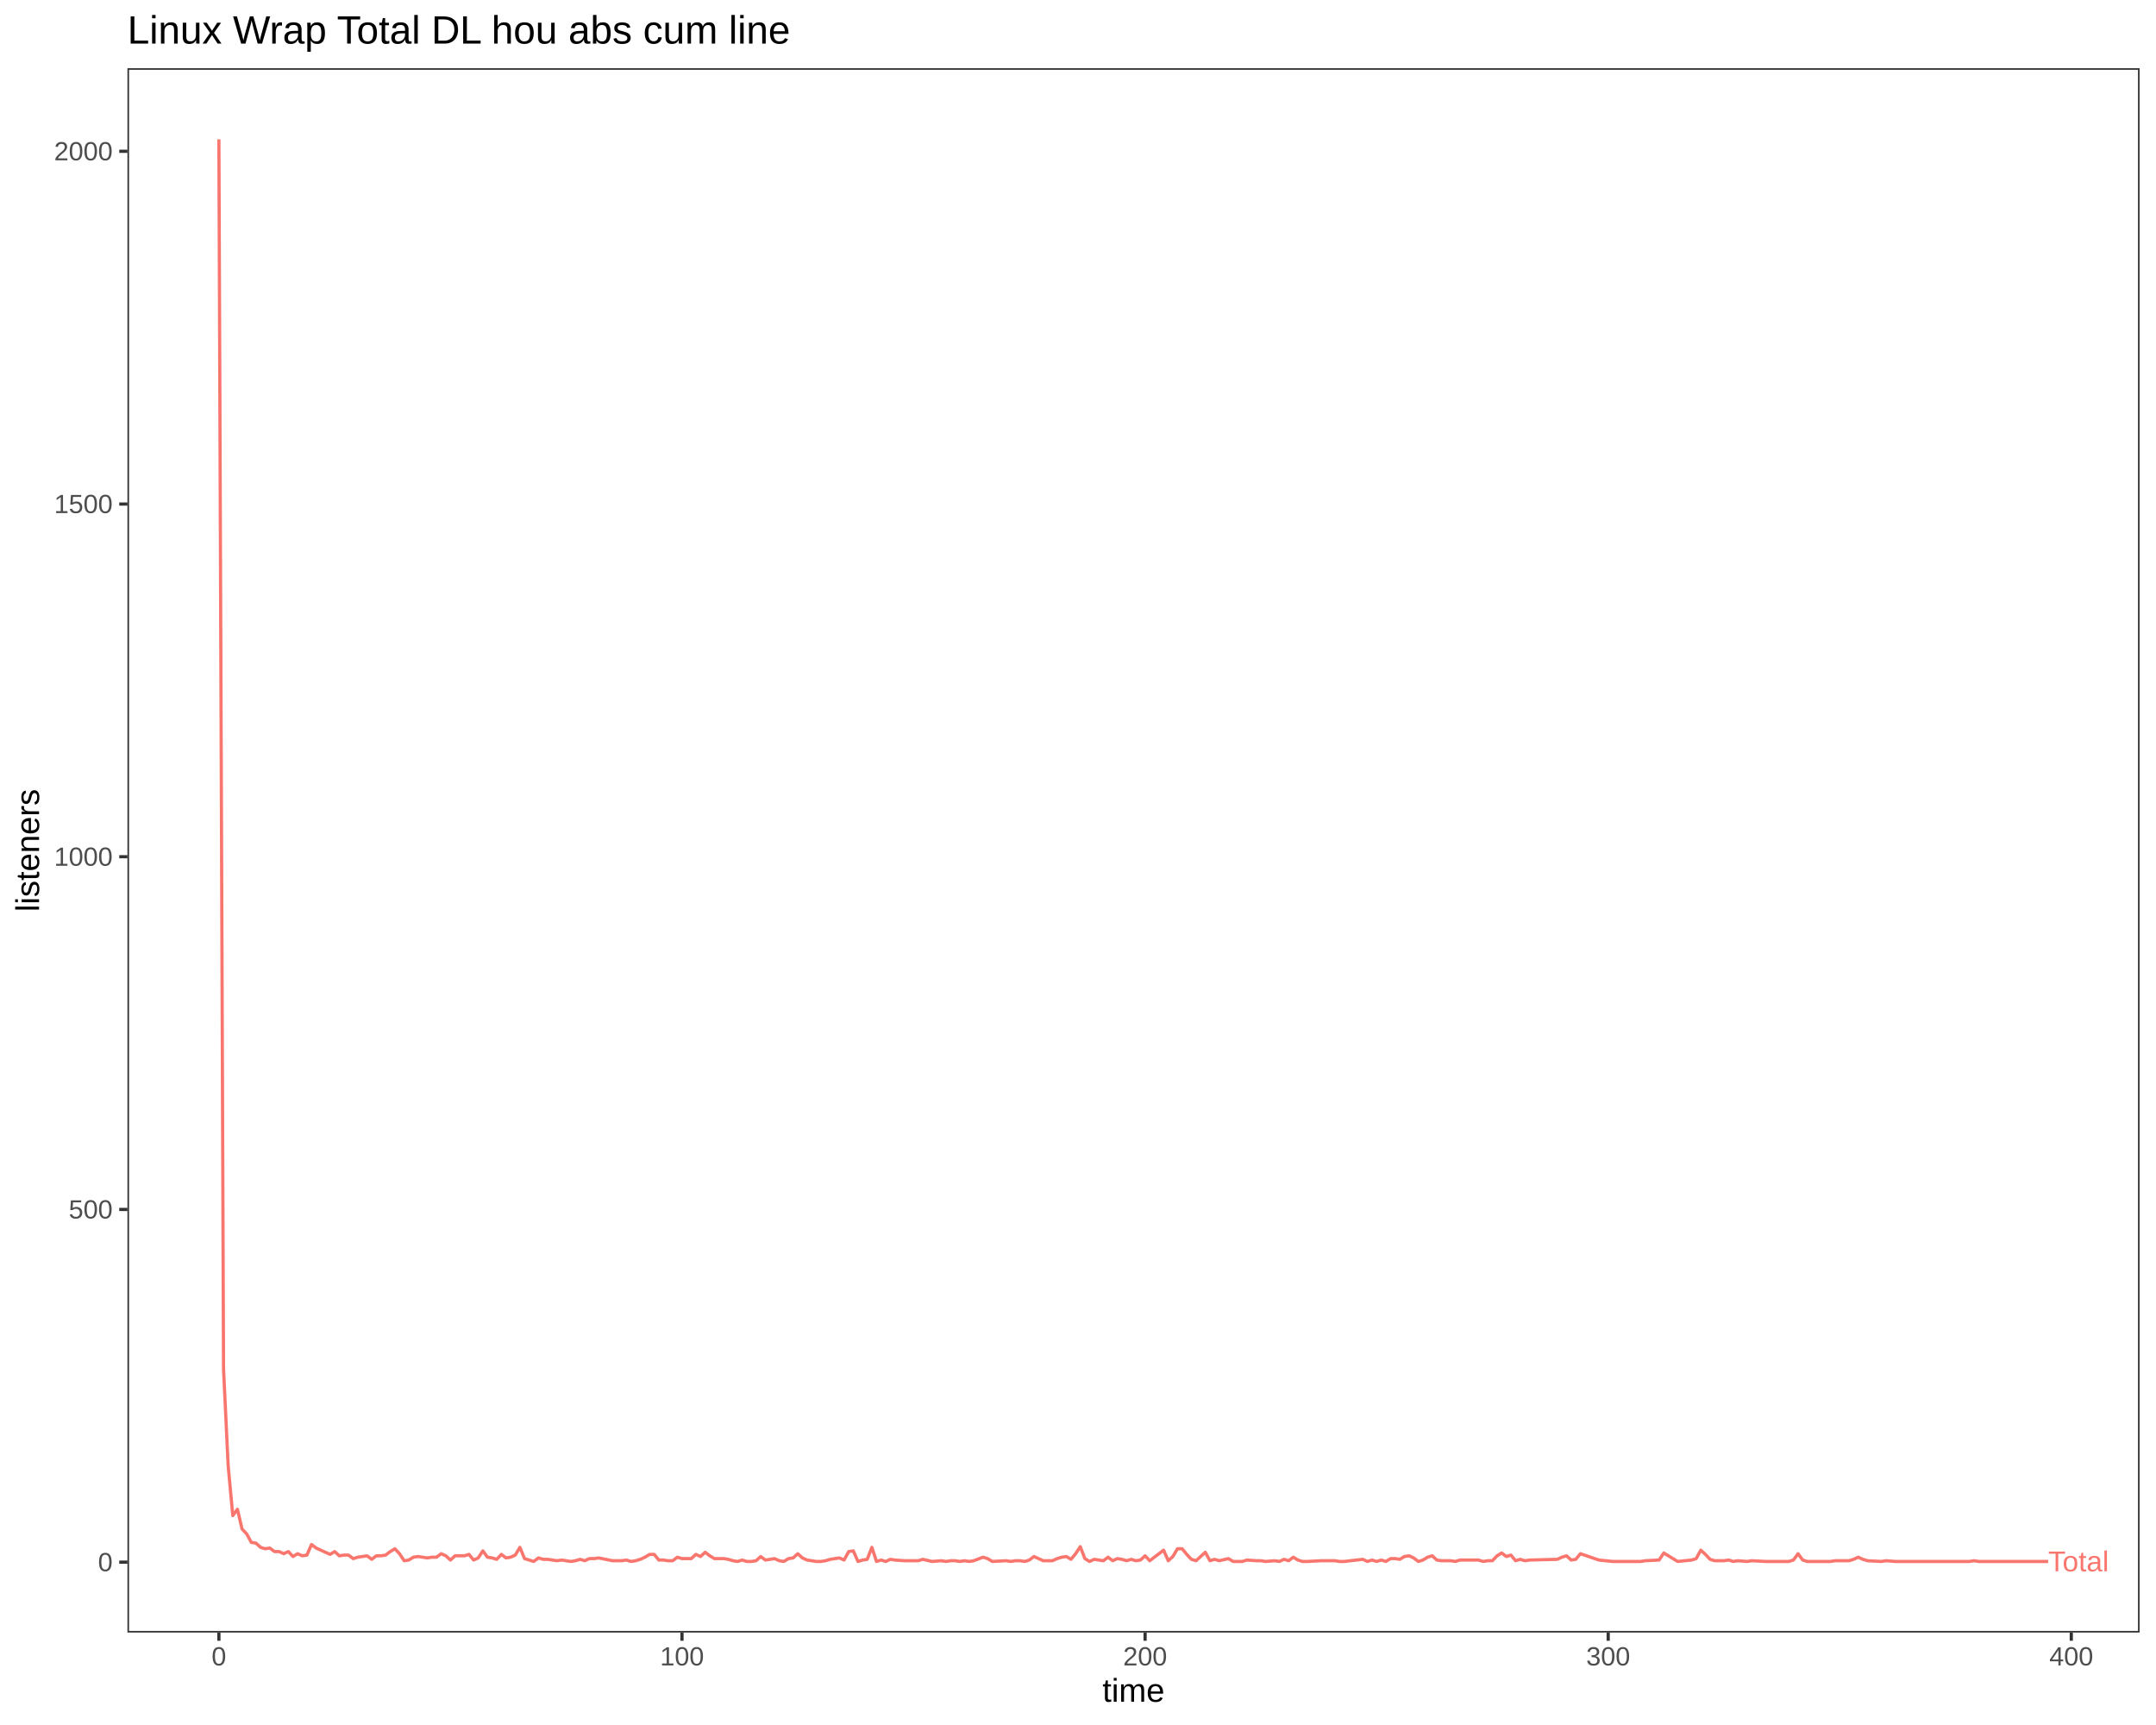
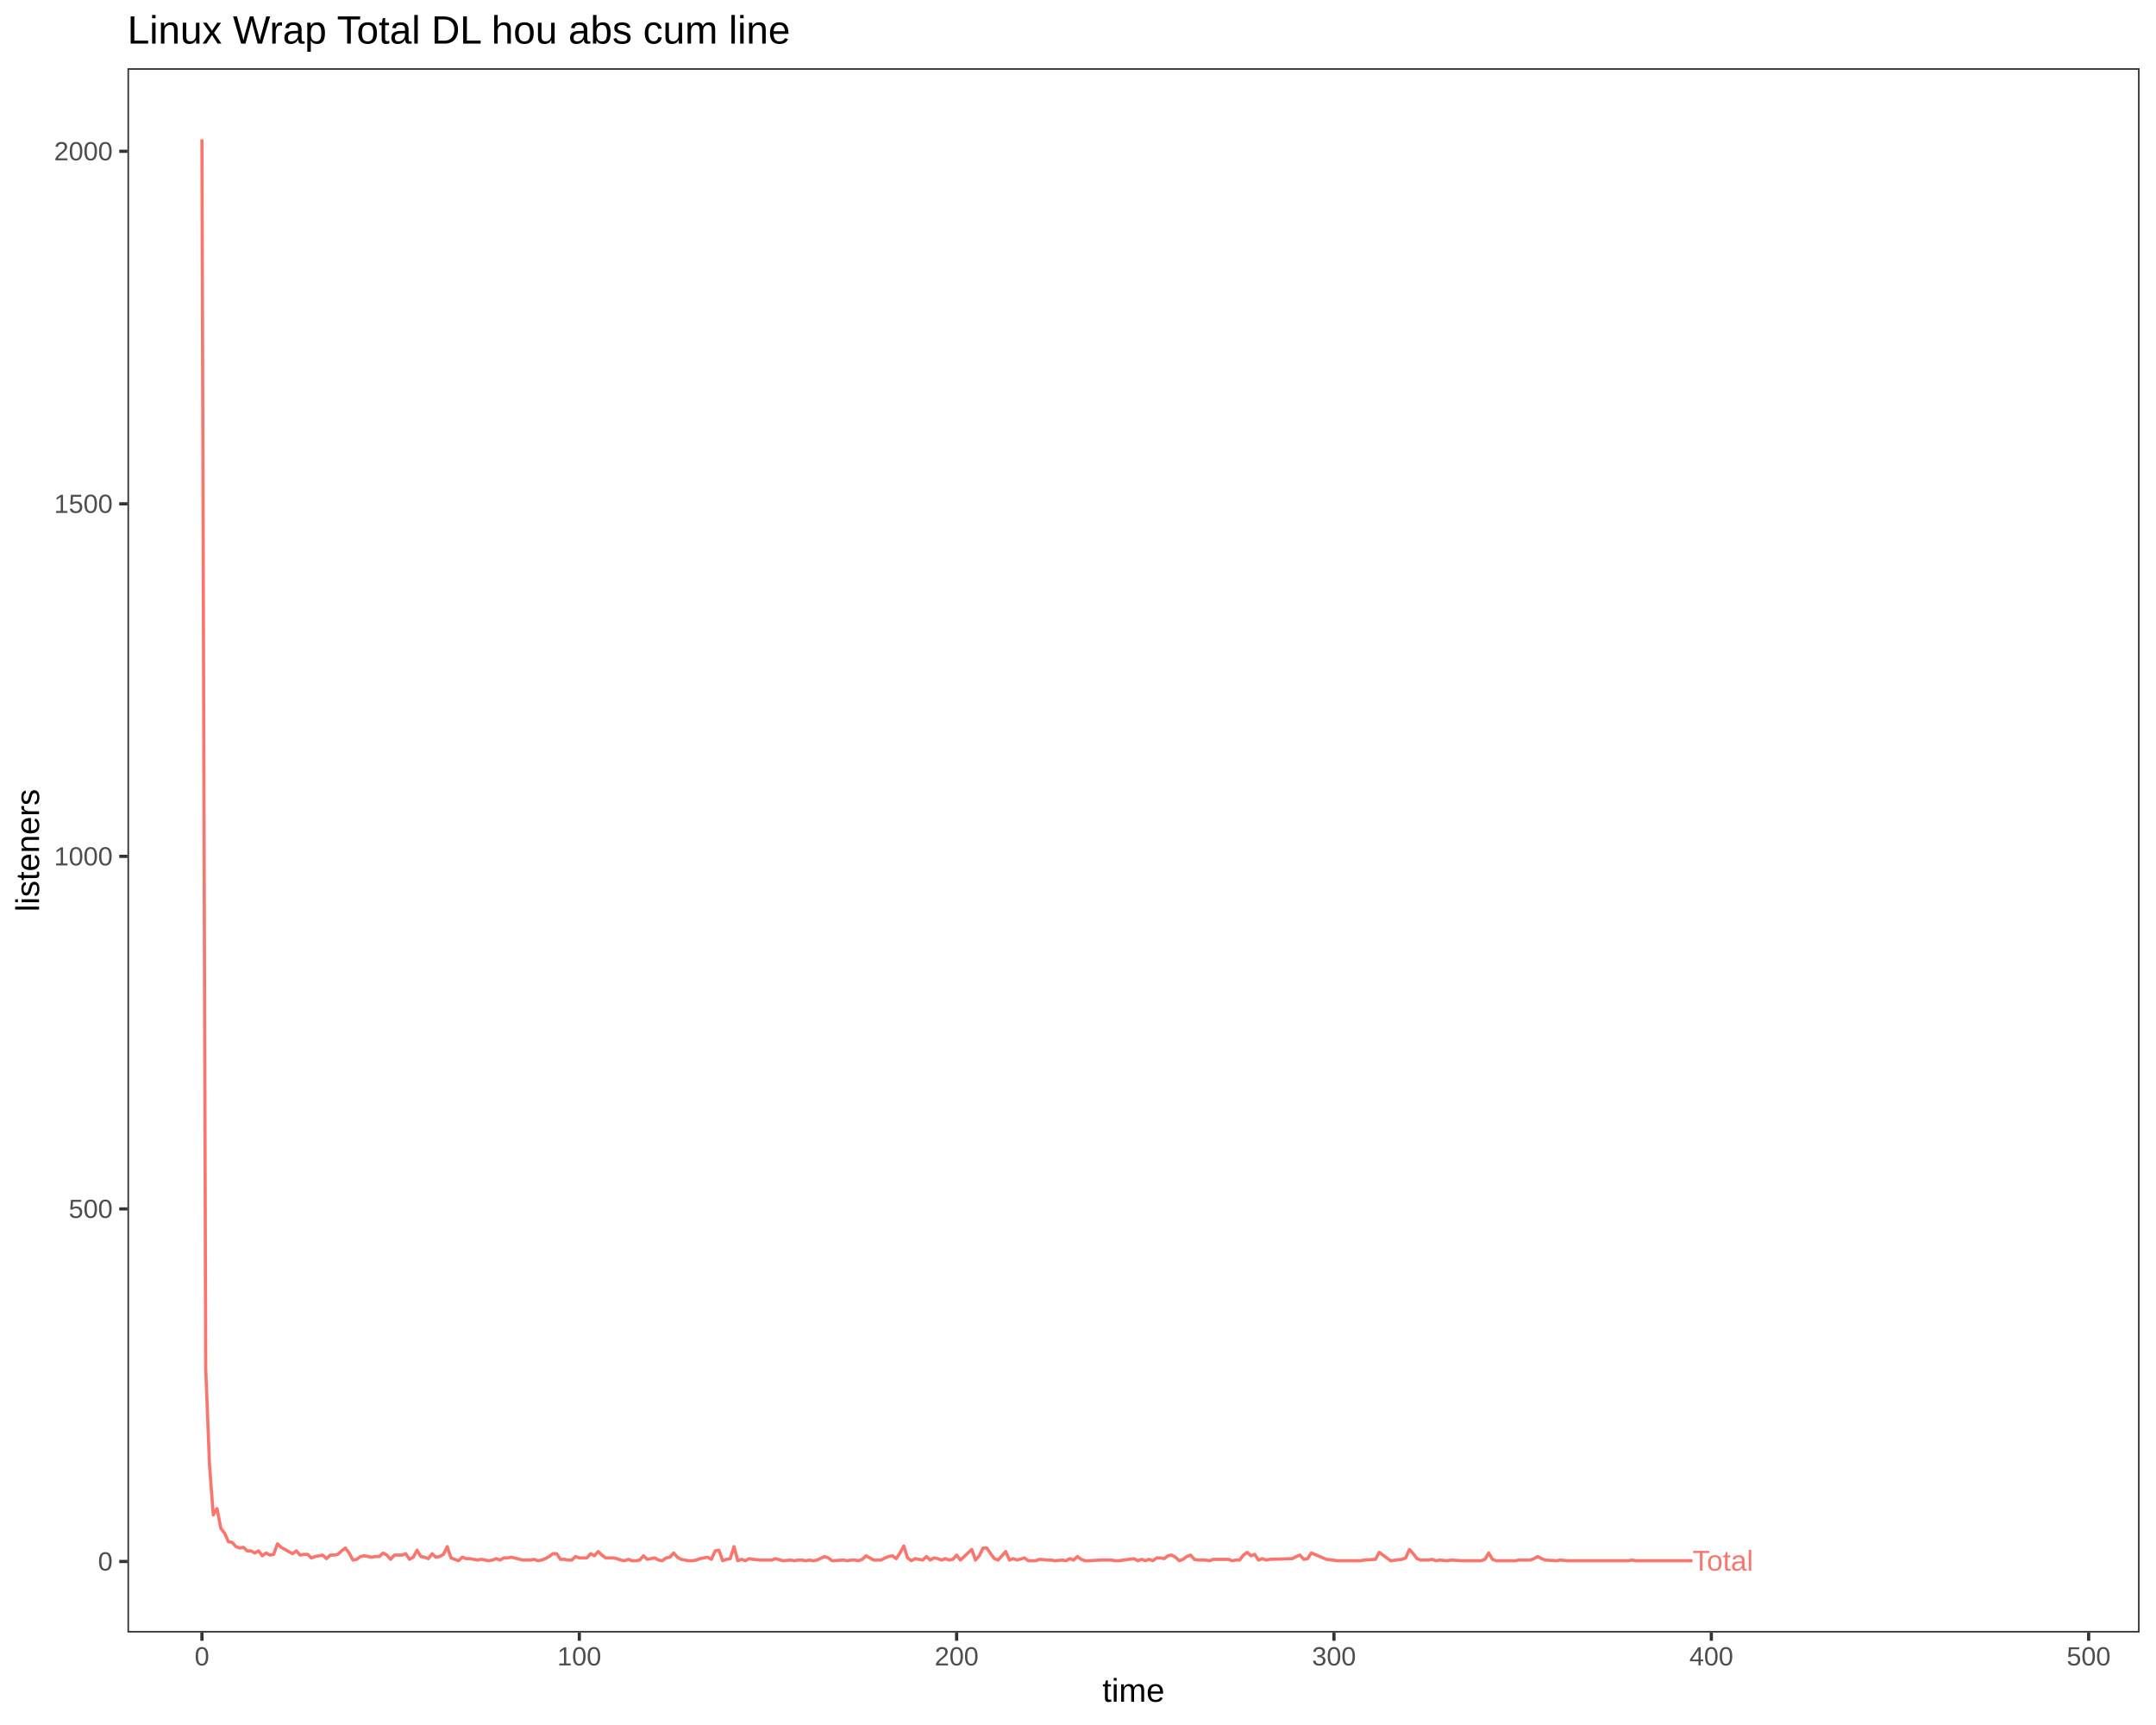
<svg xmlns="http://www.w3.org/2000/svg" viewBox="0 0 720.00 576.00">
  <defs>
    <style type="text/css">
    line, polyline, polygon, path, rect, circle {
      fill: none;
      stroke: #000000;
      stroke-linecap: round;
      stroke-linejoin: round;
      stroke-miterlimit: 10.00;
    }
  </style>
  </defs>
  <rect width="100%" height="100%" style="stroke: none; fill: #FFFFFF;" />
  <rect x="0.00" y="0.00" width="720.00" height="576.00" style="stroke-width: 1.07; stroke: #FFFFFF; fill: #FFFFFF;" />
  <defs>
    <clipPath id="cpNDIuNTZ8NzE0LjUyfDU0NS4xM3wyMi43Nw==">
      <rect x="42.56" y="22.77" width="671.96" height="522.36" />
    </clipPath>
  </defs>
  <rect x="42.56" y="22.77" width="671.96" height="522.36" style="stroke-width: 1.07; stroke: none; fill: #FFFFFF;" clip-path="url(#cpNDIuNTZ8NzE0LjUyfDU0NS4xM3wyMi43Nw==)" />
-   <polyline points="73.10,46.52 74.65,457.08 76.19,489.35 77.74,506.08 79.29,503.96 80.83,510.55 82.38,512.20 83.93,515.03 85.47,515.26 87.02,516.68 88.57,517.15 90.11,516.91 91.66,518.09 93.21,518.09 94.75,518.80 96.30,518.09 97.85,519.74 99.39,518.80 100.94,519.50 102.48,519.27 104.03,515.73 105.58,516.91 107.12,517.62 108.67,518.32 110.22,519.03 111.76,518.09 113.31,519.50 114.86,519.27 116.40,519.27 117.95,520.44 119.50,519.97 121.04,519.74 122.59,519.50 124.14,520.68 125.68,519.50 127.23,519.50 128.78,519.27 130.32,518.09 131.87,517.15 133.42,518.80 134.96,521.15 136.51,520.92 138.05,519.97 139.60,519.74 141.15,519.97 142.69,520.21 144.24,519.97 145.79,519.97 147.33,518.80 148.88,519.50 150.43,520.92 151.97,519.50 153.52,519.50 155.07,519.50 156.61,519.03 158.16,520.92 159.71,520.21 161.25,517.85 162.80,519.97 164.35,520.21 165.89,520.68 167.44,519.03 168.99,520.21 170.53,519.97 172.08,519.27 173.62,516.68 175.17,520.44 176.72,520.92 178.26,521.39 179.81,520.21 181.36,520.68 182.90,520.68 184.45,520.92 186.00,521.15 187.54,520.92 190.64,521.39 192.18,521.15 193.73,520.68 195.28,521.15 196.82,520.44 198.37,520.44 199.92,520.21 204.56,521.15 206.10,521.15 207.65,521.15 209.19,520.92 210.74,521.39 212.29,521.15 213.83,520.68 215.38,519.97 216.93,519.03 218.47,519.03 220.02,520.92 221.57,520.92 223.11,521.15 224.66,521.15 226.21,519.97 227.75,520.44 229.30,520.44 230.85,520.44 232.39,519.03 233.94,519.74 235.49,518.32 237.03,519.50 238.58,520.44 240.13,520.44 241.67,520.44 243.22,520.68 244.76,521.15 246.31,521.39 247.86,520.92 249.40,521.39 250.95,521.39 252.50,521.15 254.04,519.74 255.59,520.92 257.14,520.68 258.68,520.44 260.23,521.15 261.78,521.39 263.32,520.44 264.87,520.21 266.42,518.80 267.96,520.21 269.51,520.92 271.06,521.15 272.60,521.39 274.15,521.39 275.70,521.15 277.24,520.68 280.33,520.21 281.88,520.92 283.43,518.09 284.97,517.85 286.52,521.39 288.07,520.92 289.61,520.68 291.16,516.68 292.71,521.39 294.25,520.92 295.80,521.39 297.35,520.68 298.89,520.92 301.99,521.15 306.63,521.15 308.17,520.68 311.27,521.39 314.36,521.15 315.90,521.39 317.45,521.15 319.00,521.15 320.54,521.39 322.09,521.15 323.64,521.39 325.18,521.15 328.28,519.97 329.82,520.44 331.37,521.39 336.01,521.15 337.56,521.39 339.10,521.15 340.65,521.15 342.20,521.39 343.74,520.92 345.29,519.74 348.38,521.15 351.47,521.15 353.02,520.44 354.57,519.97 356.11,519.74 357.66,520.68 359.21,518.80 360.75,516.44 362.30,520.44 363.85,521.39 365.39,520.68 368.49,521.15 370.03,519.97 371.58,521.15 373.13,520.44 374.67,520.68 376.22,521.15 377.77,520.68 379.31,521.15 380.86,520.92 382.41,519.50 383.95,521.15 388.59,517.62 390.14,521.15 391.68,519.74 393.23,517.15 394.78,517.15 396.32,519.03 397.87,520.68 399.42,521.15 400.96,519.74 402.51,518.32 404.06,521.15 405.60,520.68 407.15,521.15 410.24,520.44 411.79,521.39 414.88,521.39 416.43,520.92 419.52,521.15 421.07,521.15 422.61,521.39 425.71,521.15 427.25,521.39 428.80,520.68 430.35,521.15 431.89,519.97 433.44,520.92 434.99,521.39 436.53,521.39 441.17,521.15 445.81,521.15 447.36,521.39 448.91,521.39 455.09,520.68 456.64,521.39 458.18,520.92 459.73,521.39 461.28,520.92 462.82,521.39 464.37,520.44 465.92,520.44 467.46,520.68 469.01,519.74 470.56,519.50 472.10,520.21 473.65,521.39 475.20,520.92 476.74,519.97 478.29,519.50 479.84,520.92 481.38,521.15 482.93,521.15 484.48,521.15 486.02,521.39 487.57,520.92 490.66,520.92 492.21,520.92 493.75,520.92 495.30,521.39 496.85,521.15 498.39,521.15 499.94,519.50 501.49,518.56 503.03,519.74 504.58,519.27 506.13,521.15 507.67,520.68 509.22,521.15 510.77,520.92 520.05,520.68 521.59,519.97 523.14,519.50 524.69,520.92 526.23,520.68 527.78,518.80 533.96,520.92 538.60,521.39 546.34,521.39 547.88,521.39 549.43,521.15 554.07,520.92 555.62,518.56 560.26,521.39 564.89,520.92 566.44,520.44 567.99,517.62 569.53,519.03 571.08,520.68 572.63,521.15 574.17,521.15 575.72,521.15 577.27,520.92 578.81,521.39 580.36,521.15 583.45,521.39 585.00,521.15 589.64,521.39 591.19,521.39 595.83,521.39 597.37,521.39 598.92,520.92 600.46,518.80 602.01,520.92 603.56,521.39 606.65,521.39 611.29,521.39 612.84,521.15 617.48,521.15 619.02,520.68 620.57,519.97 622.12,520.68 623.66,521.15 628.30,521.39 629.85,521.15 632.94,521.39 634.49,521.39 642.22,521.39 643.77,521.39 646.86,521.39 653.05,521.39 657.69,521.39 659.23,521.15 660.78,521.39 683.98,521.39 " style="stroke-width: 1.07; stroke: #F8766D; stroke-linecap: butt;" clip-path="url(#cpNDIuNTZ8NzE0LjUyfDU0NS4xM3wyMi43Nw==)" />
+   <polyline points="67.44,46.52 68.70,456.88 69.96,489.13 71.22,505.85 72.48,503.73 73.75,510.32 75.01,511.97 76.27,514.79 77.53,515.03 78.79,516.44 80.05,516.91 81.31,516.68 82.57,517.86 83.83,517.86 85.09,518.56 86.35,517.86 87.61,519.50 88.87,518.56 90.13,519.27 91.39,519.03 92.65,515.50 93.91,516.68 95.17,517.38 96.43,518.09 97.69,518.80 98.95,517.86 100.21,519.27 101.47,519.03 102.73,519.03 103.99,520.21 105.25,519.74 106.51,519.50 107.77,519.27 109.03,520.45 110.29,519.27 111.55,519.27 112.81,519.03 114.07,517.86 115.33,516.91 116.59,518.56 117.85,520.92 119.11,520.68 120.37,519.74 121.63,519.50 122.89,519.74 124.15,519.97 125.41,519.74 126.67,519.74 127.93,518.56 129.19,519.27 130.45,520.68 131.71,519.27 132.97,519.27 134.23,519.27 135.49,518.80 136.75,520.68 138.01,519.97 139.27,517.62 140.53,519.74 141.79,519.97 143.05,520.45 144.31,518.80 145.57,519.97 146.83,519.74 148.09,519.03 149.35,516.44 150.61,520.21 151.87,520.68 153.13,521.15 154.39,519.97 155.65,520.45 156.91,520.45 158.17,520.68 159.43,520.92 160.69,520.68 163.21,521.15 164.47,520.92 165.73,520.45 166.99,520.92 168.25,520.21 169.51,520.21 170.78,519.97 174.56,520.92 175.82,520.92 177.08,520.92 178.34,520.68 179.60,521.15 180.86,520.92 182.12,520.45 183.38,519.74 184.64,518.80 185.90,518.80 187.16,520.68 188.42,520.68 189.68,520.92 190.94,520.92 192.20,519.74 193.46,520.21 194.72,520.21 195.98,520.21 197.24,518.80 198.50,519.50 199.76,518.09 201.02,519.27 202.28,520.21 203.54,520.21 204.80,520.21 206.06,520.45 207.32,520.92 208.58,521.15 209.84,520.68 211.10,521.15 212.36,521.15 213.62,520.92 214.88,519.50 216.14,520.68 217.40,520.45 218.66,520.21 219.92,520.92 221.18,521.15 222.44,520.21 223.70,519.97 224.96,518.56 226.22,519.97 227.48,520.68 228.74,520.92 230.00,521.15 231.26,521.15 232.52,520.92 233.78,520.45 236.30,519.97 237.56,520.68 238.82,517.86 240.08,517.62 241.34,521.15 242.60,520.68 243.86,520.45 245.12,516.44 246.38,521.15 247.64,520.68 248.90,521.15 250.16,520.45 251.42,520.68 253.94,520.92 257.72,520.92 258.98,520.45 261.50,521.15 264.02,520.92 265.28,521.15 266.54,520.92 267.80,520.92 269.07,521.15 270.33,520.92 271.59,521.15 272.85,520.92 275.37,519.74 276.63,520.21 277.89,521.15 281.67,520.92 282.93,521.15 284.19,520.92 285.45,520.92 286.71,521.15 287.97,520.68 289.23,519.50 291.75,520.92 294.27,520.92 295.53,520.21 296.79,519.74 298.05,519.50 299.31,520.45 300.57,518.56 301.83,516.21 303.09,520.21 304.35,521.15 305.61,520.45 308.13,520.92 309.39,519.74 310.65,520.92 311.91,520.21 313.17,520.45 314.43,520.92 315.69,520.45 316.95,520.92 318.21,520.68 319.47,519.27 320.73,520.92 324.51,517.38 325.77,520.92 327.03,519.50 328.29,516.91 329.55,516.91 330.81,518.80 332.07,520.45 333.33,520.92 334.59,519.50 335.85,518.09 337.11,520.92 338.37,520.45 339.63,520.92 342.15,520.21 343.41,521.15 345.93,521.15 347.19,520.68 349.71,520.92 350.97,520.92 352.23,521.15 354.75,520.92 356.01,521.15 357.27,520.45 358.53,520.92 359.79,519.74 361.05,520.68 362.31,521.15 363.57,521.15 367.36,520.92 371.14,520.92 372.40,521.15 373.66,521.15 378.70,520.45 379.96,521.15 381.22,520.68 382.48,521.15 383.74,520.68 385.00,521.15 386.26,520.21 387.52,520.21 388.78,520.45 390.04,519.50 391.30,519.27 392.56,519.97 393.82,521.15 395.08,520.68 396.34,519.74 397.60,519.27 398.86,520.68 400.12,520.92 401.38,520.92 402.64,520.92 403.90,521.15 405.16,520.68 407.68,520.68 408.94,520.68 410.20,520.68 411.46,521.15 412.72,520.92 413.98,520.92 415.24,519.27 416.50,518.33 417.76,519.50 419.02,519.03 420.28,520.92 421.54,520.45 422.80,520.92 424.06,520.68 431.62,520.45 432.88,519.74 434.14,519.27 435.40,520.68 436.66,520.45 437.92,518.56 442.96,520.68 446.74,521.15 453.04,521.15 454.30,521.15 455.56,520.92 459.34,520.68 460.60,518.33 464.39,521.15 468.17,520.68 469.43,520.21 470.69,517.38 471.95,518.80 473.21,520.45 474.47,520.92 475.73,520.92 476.99,520.92 478.25,520.68 479.51,521.15 480.77,520.92 483.29,521.15 484.55,520.92 488.33,521.15 489.59,521.15 493.37,521.15 494.63,521.15 495.89,520.68 497.15,518.56 498.41,520.68 499.67,521.15 502.19,521.15 505.97,521.15 507.23,520.92 511.01,520.92 512.27,520.45 513.53,519.74 514.79,520.45 516.05,520.92 519.83,521.15 521.09,520.92 523.61,521.15 524.87,521.15 531.17,521.15 532.43,521.15 534.95,521.15 539.99,521.15 543.77,521.15 545.03,520.92 546.29,521.15 565.20,521.15 " style="stroke-width: 1.07; stroke: #F8766D; stroke-linecap: butt;" clip-path="url(#cpNDIuNTZ8NzE0LjUyfDU0NS4xM3wyMi43Nw==)" />
  <g clip-path="url(#cpNDIuNTZ8NzE0LjUyfDU0NS4xM3wyMi43Nw==)">
-     <text x="683.98" y="524.68" style="font-size: 9.60px; fill: #F8766D; font-family: Liberation Sans;" textLength="20.25px" lengthAdjust="spacingAndGlyphs">Total</text>
+     <text x="565.20" y="524.45" style="font-size: 9.60px; fill: #F8766D; font-family: Liberation Sans;" textLength="20.25px" lengthAdjust="spacingAndGlyphs">Total</text>
  </g>
  <rect x="42.56" y="22.77" width="671.96" height="522.36" style="stroke-width: 1.07; stroke: #333333;" clip-path="url(#cpNDIuNTZ8NzE0LjUyfDU0NS4xM3wyMi43Nw==)" />
  <defs>
    <clipPath id="cpMC4wMHw3MjAuMDB8NTc2LjAwfDAuMDA=">
      <rect x="0.00" y="0.00" width="720.00" height="576.00" />
    </clipPath>
  </defs>
  <g clip-path="url(#cpMC4wMHw3MjAuMDB8NTc2LjAwfDAuMDA=)">
-     <text x="32.73" y="524.65" style="font-size: 8.80px; fill: #4D4D4D; font-family: Liberation Sans;" textLength="4.89px" lengthAdjust="spacingAndGlyphs">0</text>
+     <text x="32.73" y="524.41" style="font-size: 8.80px; fill: #4D4D4D; font-family: Liberation Sans;" textLength="4.89px" lengthAdjust="spacingAndGlyphs">0</text>
  </g>
  <g clip-path="url(#cpMC4wMHw3MjAuMDB8NTc2LjAwfDAuMDA=)">
-     <text x="22.95" y="406.87" style="font-size: 8.80px; fill: #4D4D4D; font-family: Liberation Sans;" textLength="14.67px" lengthAdjust="spacingAndGlyphs">500</text>
+     <text x="22.95" y="406.69" style="font-size: 8.80px; fill: #4D4D4D; font-family: Liberation Sans;" textLength="14.67px" lengthAdjust="spacingAndGlyphs">500</text>
  </g>
  <g clip-path="url(#cpMC4wMHw3MjAuMDB8NTc2LjAwfDAuMDA=)">
-     <text x="18.06" y="289.09" style="font-size: 8.80px; fill: #4D4D4D; font-family: Liberation Sans;" textLength="19.56px" lengthAdjust="spacingAndGlyphs">1000</text>
+     <text x="18.06" y="288.98" style="font-size: 8.80px; fill: #4D4D4D; font-family: Liberation Sans;" textLength="19.56px" lengthAdjust="spacingAndGlyphs">1000</text>
  </g>
  <g clip-path="url(#cpMC4wMHw3MjAuMDB8NTc2LjAwfDAuMDA=)">
-     <text x="18.06" y="171.32" style="font-size: 8.80px; fill: #4D4D4D; font-family: Liberation Sans;" textLength="19.56px" lengthAdjust="spacingAndGlyphs">1500</text>
+     <text x="18.06" y="171.26" style="font-size: 8.80px; fill: #4D4D4D; font-family: Liberation Sans;" textLength="19.56px" lengthAdjust="spacingAndGlyphs">1500</text>
  </g>
  <g clip-path="url(#cpMC4wMHw3MjAuMDB8NTc2LjAwfDAuMDA=)">
    <text x="18.06" y="53.54" style="font-size: 8.80px; fill: #4D4D4D; font-family: Liberation Sans;" textLength="19.56px" lengthAdjust="spacingAndGlyphs">2000</text>
  </g>
-   <polyline points="39.82,521.62 42.56,521.62 " style="stroke-width: 1.07; stroke: #333333; stroke-linecap: butt;" clip-path="url(#cpMC4wMHw3MjAuMDB8NTc2LjAwfDAuMDA=)" />
-   <polyline points="39.82,403.85 42.56,403.85 " style="stroke-width: 1.07; stroke: #333333; stroke-linecap: butt;" clip-path="url(#cpMC4wMHw3MjAuMDB8NTc2LjAwfDAuMDA=)" />
-   <polyline points="39.82,286.07 42.56,286.07 " style="stroke-width: 1.07; stroke: #333333; stroke-linecap: butt;" clip-path="url(#cpMC4wMHw3MjAuMDB8NTc2LjAwfDAuMDA=)" />
-   <polyline points="39.82,168.30 42.56,168.30 " style="stroke-width: 1.07; stroke: #333333; stroke-linecap: butt;" clip-path="url(#cpMC4wMHw3MjAuMDB8NTc2LjAwfDAuMDA=)" />
+   <polyline points="39.82,521.39 42.56,521.39 " style="stroke-width: 1.07; stroke: #333333; stroke-linecap: butt;" clip-path="url(#cpMC4wMHw3MjAuMDB8NTc2LjAwfDAuMDA=)" />
+   <polyline points="39.82,403.67 42.56,403.67 " style="stroke-width: 1.07; stroke: #333333; stroke-linecap: butt;" clip-path="url(#cpMC4wMHw3MjAuMDB8NTc2LjAwfDAuMDA=)" />
+   <polyline points="39.82,285.95 42.56,285.95 " style="stroke-width: 1.07; stroke: #333333; stroke-linecap: butt;" clip-path="url(#cpMC4wMHw3MjAuMDB8NTc2LjAwfDAuMDA=)" />
+   <polyline points="39.82,168.23 42.56,168.23 " style="stroke-width: 1.07; stroke: #333333; stroke-linecap: butt;" clip-path="url(#cpMC4wMHw3MjAuMDB8NTc2LjAwfDAuMDA=)" />
  <polyline points="39.82,50.52 42.56,50.52 " style="stroke-width: 1.07; stroke: #333333; stroke-linecap: butt;" clip-path="url(#cpMC4wMHw3MjAuMDB8NTc2LjAwfDAuMDA=)" />
-   <polyline points="73.10,547.87 73.10,545.13 " style="stroke-width: 1.07; stroke: #333333; stroke-linecap: butt;" clip-path="url(#cpMC4wMHw3MjAuMDB8NTc2LjAwfDAuMDA=)" />
-   <polyline points="227.75,547.87 227.75,545.13 " style="stroke-width: 1.07; stroke: #333333; stroke-linecap: butt;" clip-path="url(#cpMC4wMHw3MjAuMDB8NTc2LjAwfDAuMDA=)" />
-   <polyline points="382.41,547.87 382.41,545.13 " style="stroke-width: 1.07; stroke: #333333; stroke-linecap: butt;" clip-path="url(#cpMC4wMHw3MjAuMDB8NTc2LjAwfDAuMDA=)" />
-   <polyline points="537.06,547.87 537.06,545.13 " style="stroke-width: 1.07; stroke: #333333; stroke-linecap: butt;" clip-path="url(#cpMC4wMHw3MjAuMDB8NTc2LjAwfDAuMDA=)" />
-   <polyline points="691.71,547.87 691.71,545.13 " style="stroke-width: 1.07; stroke: #333333; stroke-linecap: butt;" clip-path="url(#cpMC4wMHw3MjAuMDB8NTc2LjAwfDAuMDA=)" />
+   <polyline points="67.44,547.87 67.44,545.13 " style="stroke-width: 1.07; stroke: #333333; stroke-linecap: butt;" clip-path="url(#cpMC4wMHw3MjAuMDB8NTc2LjAwfDAuMDA=)" />
+   <polyline points="193.46,547.87 193.46,545.13 " style="stroke-width: 1.07; stroke: #333333; stroke-linecap: butt;" clip-path="url(#cpMC4wMHw3MjAuMDB8NTc2LjAwfDAuMDA=)" />
+   <polyline points="319.47,547.87 319.47,545.13 " style="stroke-width: 1.07; stroke: #333333; stroke-linecap: butt;" clip-path="url(#cpMC4wMHw3MjAuMDB8NTc2LjAwfDAuMDA=)" />
+   <polyline points="445.48,547.87 445.48,545.13 " style="stroke-width: 1.07; stroke: #333333; stroke-linecap: butt;" clip-path="url(#cpMC4wMHw3MjAuMDB8NTc2LjAwfDAuMDA=)" />
+   <polyline points="571.50,547.87 571.50,545.13 " style="stroke-width: 1.07; stroke: #333333; stroke-linecap: butt;" clip-path="url(#cpMC4wMHw3MjAuMDB8NTc2LjAwfDAuMDA=)" />
+   <polyline points="697.51,547.87 697.51,545.13 " style="stroke-width: 1.07; stroke: #333333; stroke-linecap: butt;" clip-path="url(#cpMC4wMHw3MjAuMDB8NTc2LjAwfDAuMDA=)" />
  <g clip-path="url(#cpMC4wMHw3MjAuMDB8NTc2LjAwfDAuMDA=)">
-     <text x="70.66" y="556.11" style="font-size: 8.80px; fill: #4D4D4D; font-family: Liberation Sans;" textLength="4.89px" lengthAdjust="spacingAndGlyphs">0</text>
+     <text x="65.00" y="556.11" style="font-size: 8.80px; fill: #4D4D4D; font-family: Liberation Sans;" textLength="4.89px" lengthAdjust="spacingAndGlyphs">0</text>
  </g>
  <g clip-path="url(#cpMC4wMHw3MjAuMDB8NTc2LjAwfDAuMDA=)">
-     <text x="220.42" y="556.11" style="font-size: 8.80px; fill: #4D4D4D; font-family: Liberation Sans;" textLength="14.67px" lengthAdjust="spacingAndGlyphs">100</text>
+     <text x="186.12" y="556.11" style="font-size: 8.80px; fill: #4D4D4D; font-family: Liberation Sans;" textLength="14.67px" lengthAdjust="spacingAndGlyphs">100</text>
  </g>
  <g clip-path="url(#cpMC4wMHw3MjAuMDB8NTc2LjAwfDAuMDA=)">
-     <text x="375.07" y="556.11" style="font-size: 8.80px; fill: #4D4D4D; font-family: Liberation Sans;" textLength="14.67px" lengthAdjust="spacingAndGlyphs">200</text>
+     <text x="312.13" y="556.11" style="font-size: 8.80px; fill: #4D4D4D; font-family: Liberation Sans;" textLength="14.67px" lengthAdjust="spacingAndGlyphs">200</text>
  </g>
  <g clip-path="url(#cpMC4wMHw3MjAuMDB8NTc2LjAwfDAuMDA=)">
-     <text x="529.72" y="556.11" style="font-size: 8.80px; fill: #4D4D4D; font-family: Liberation Sans;" textLength="14.67px" lengthAdjust="spacingAndGlyphs">300</text>
+     <text x="438.15" y="556.11" style="font-size: 8.80px; fill: #4D4D4D; font-family: Liberation Sans;" textLength="14.67px" lengthAdjust="spacingAndGlyphs">300</text>
  </g>
  <g clip-path="url(#cpMC4wMHw3MjAuMDB8NTc2LjAwfDAuMDA=)">
-     <text x="684.37" y="556.11" style="font-size: 8.80px; fill: #4D4D4D; font-family: Liberation Sans;" textLength="14.67px" lengthAdjust="spacingAndGlyphs">400</text>
+     <text x="564.16" y="556.11" style="font-size: 8.80px; fill: #4D4D4D; font-family: Liberation Sans;" textLength="14.67px" lengthAdjust="spacingAndGlyphs">400</text>
+   </g>
+   <g clip-path="url(#cpMC4wMHw3MjAuMDB8NTc2LjAwfDAuMDA=)">
+     <text x="690.17" y="556.11" style="font-size: 8.80px; fill: #4D4D4D; font-family: Liberation Sans;" textLength="14.67px" lengthAdjust="spacingAndGlyphs">500</text>
  </g>
  <g clip-path="url(#cpMC4wMHw3MjAuMDB8NTc2LjAwfDAuMDA=)">
    <text x="368.15" y="568.24" style="font-size: 11.00px; font-family: Liberation Sans;" textLength="20.78px" lengthAdjust="spacingAndGlyphs">time</text>
  </g>
  <g clip-path="url(#cpMC4wMHw3MjAuMDB8NTc2LjAwfDAuMDA=)">
    <text transform="translate(13.04,304.44) rotate(-90)" style="font-size: 11.00px; font-family: Liberation Sans;" textLength="40.97px" lengthAdjust="spacingAndGlyphs">listeners</text>
  </g>
  <g clip-path="url(#cpMC4wMHw3MjAuMDB8NTc2LjAwfDAuMDA=)">
    <text x="42.56" y="14.56" style="font-size: 13.20px; font-family: Liberation Sans;" textLength="221.03px" lengthAdjust="spacingAndGlyphs">Linux Wrap Total DL hou abs cum line</text>
  </g>
</svg>
